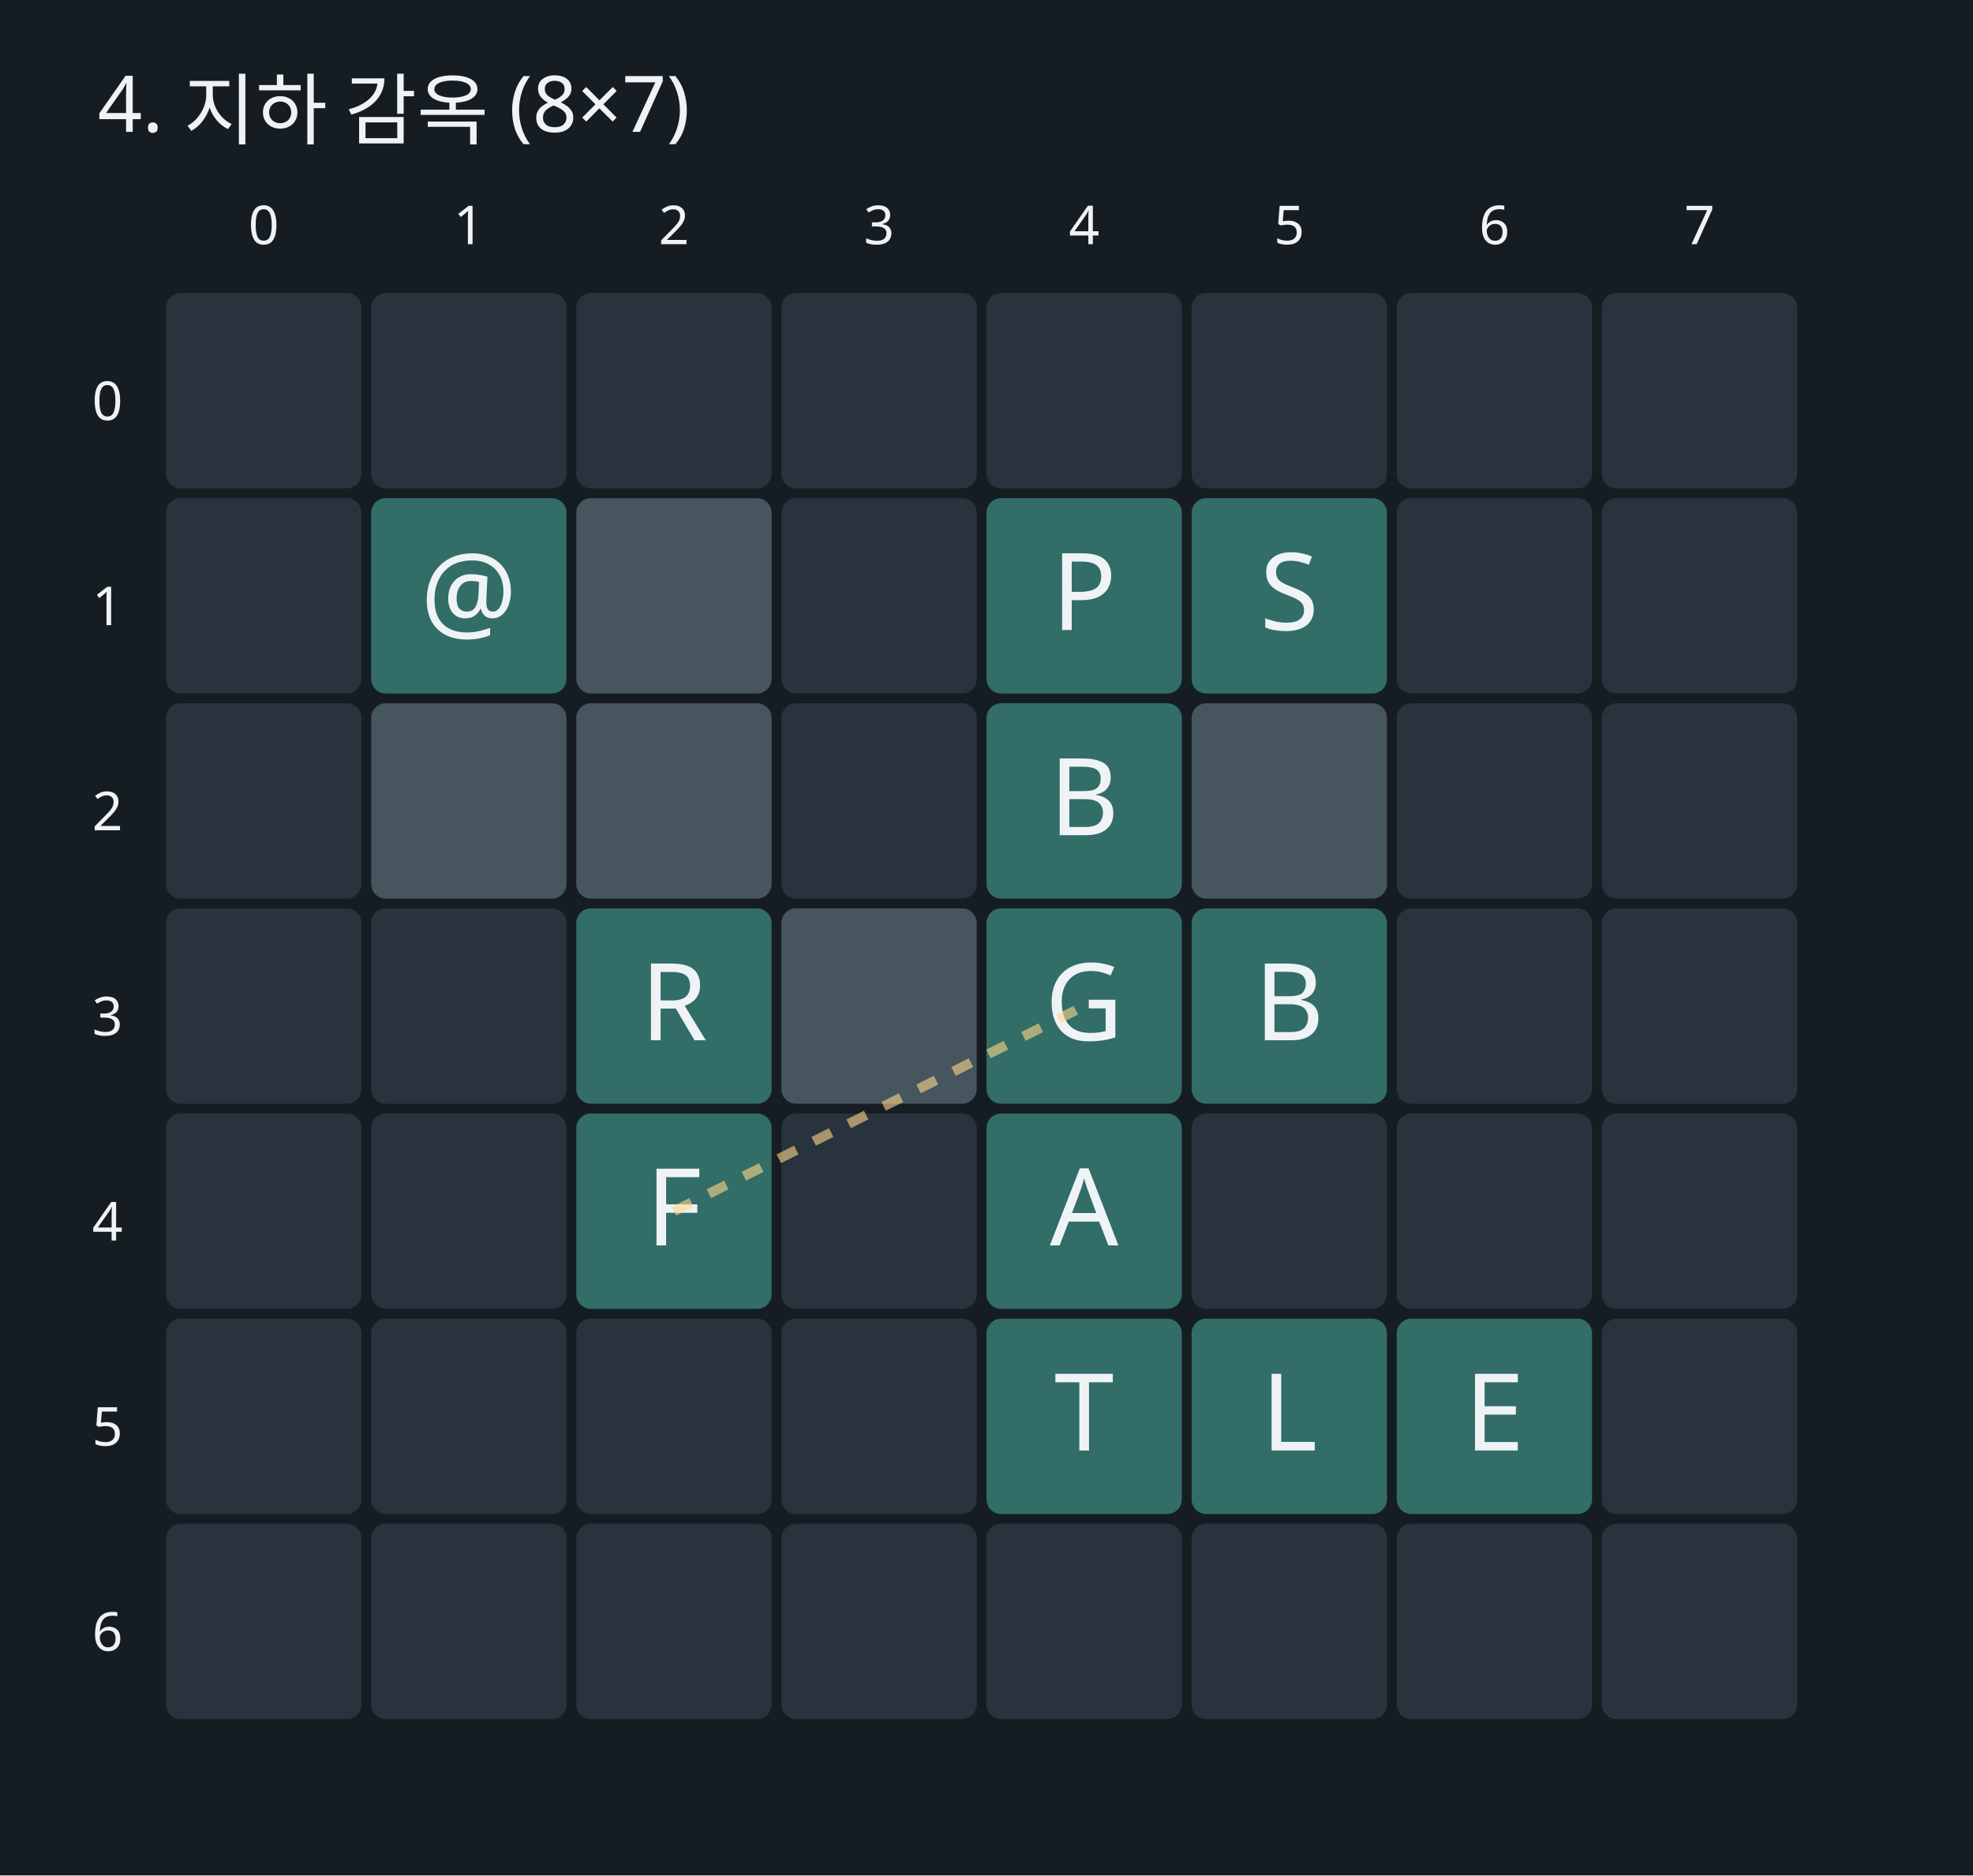
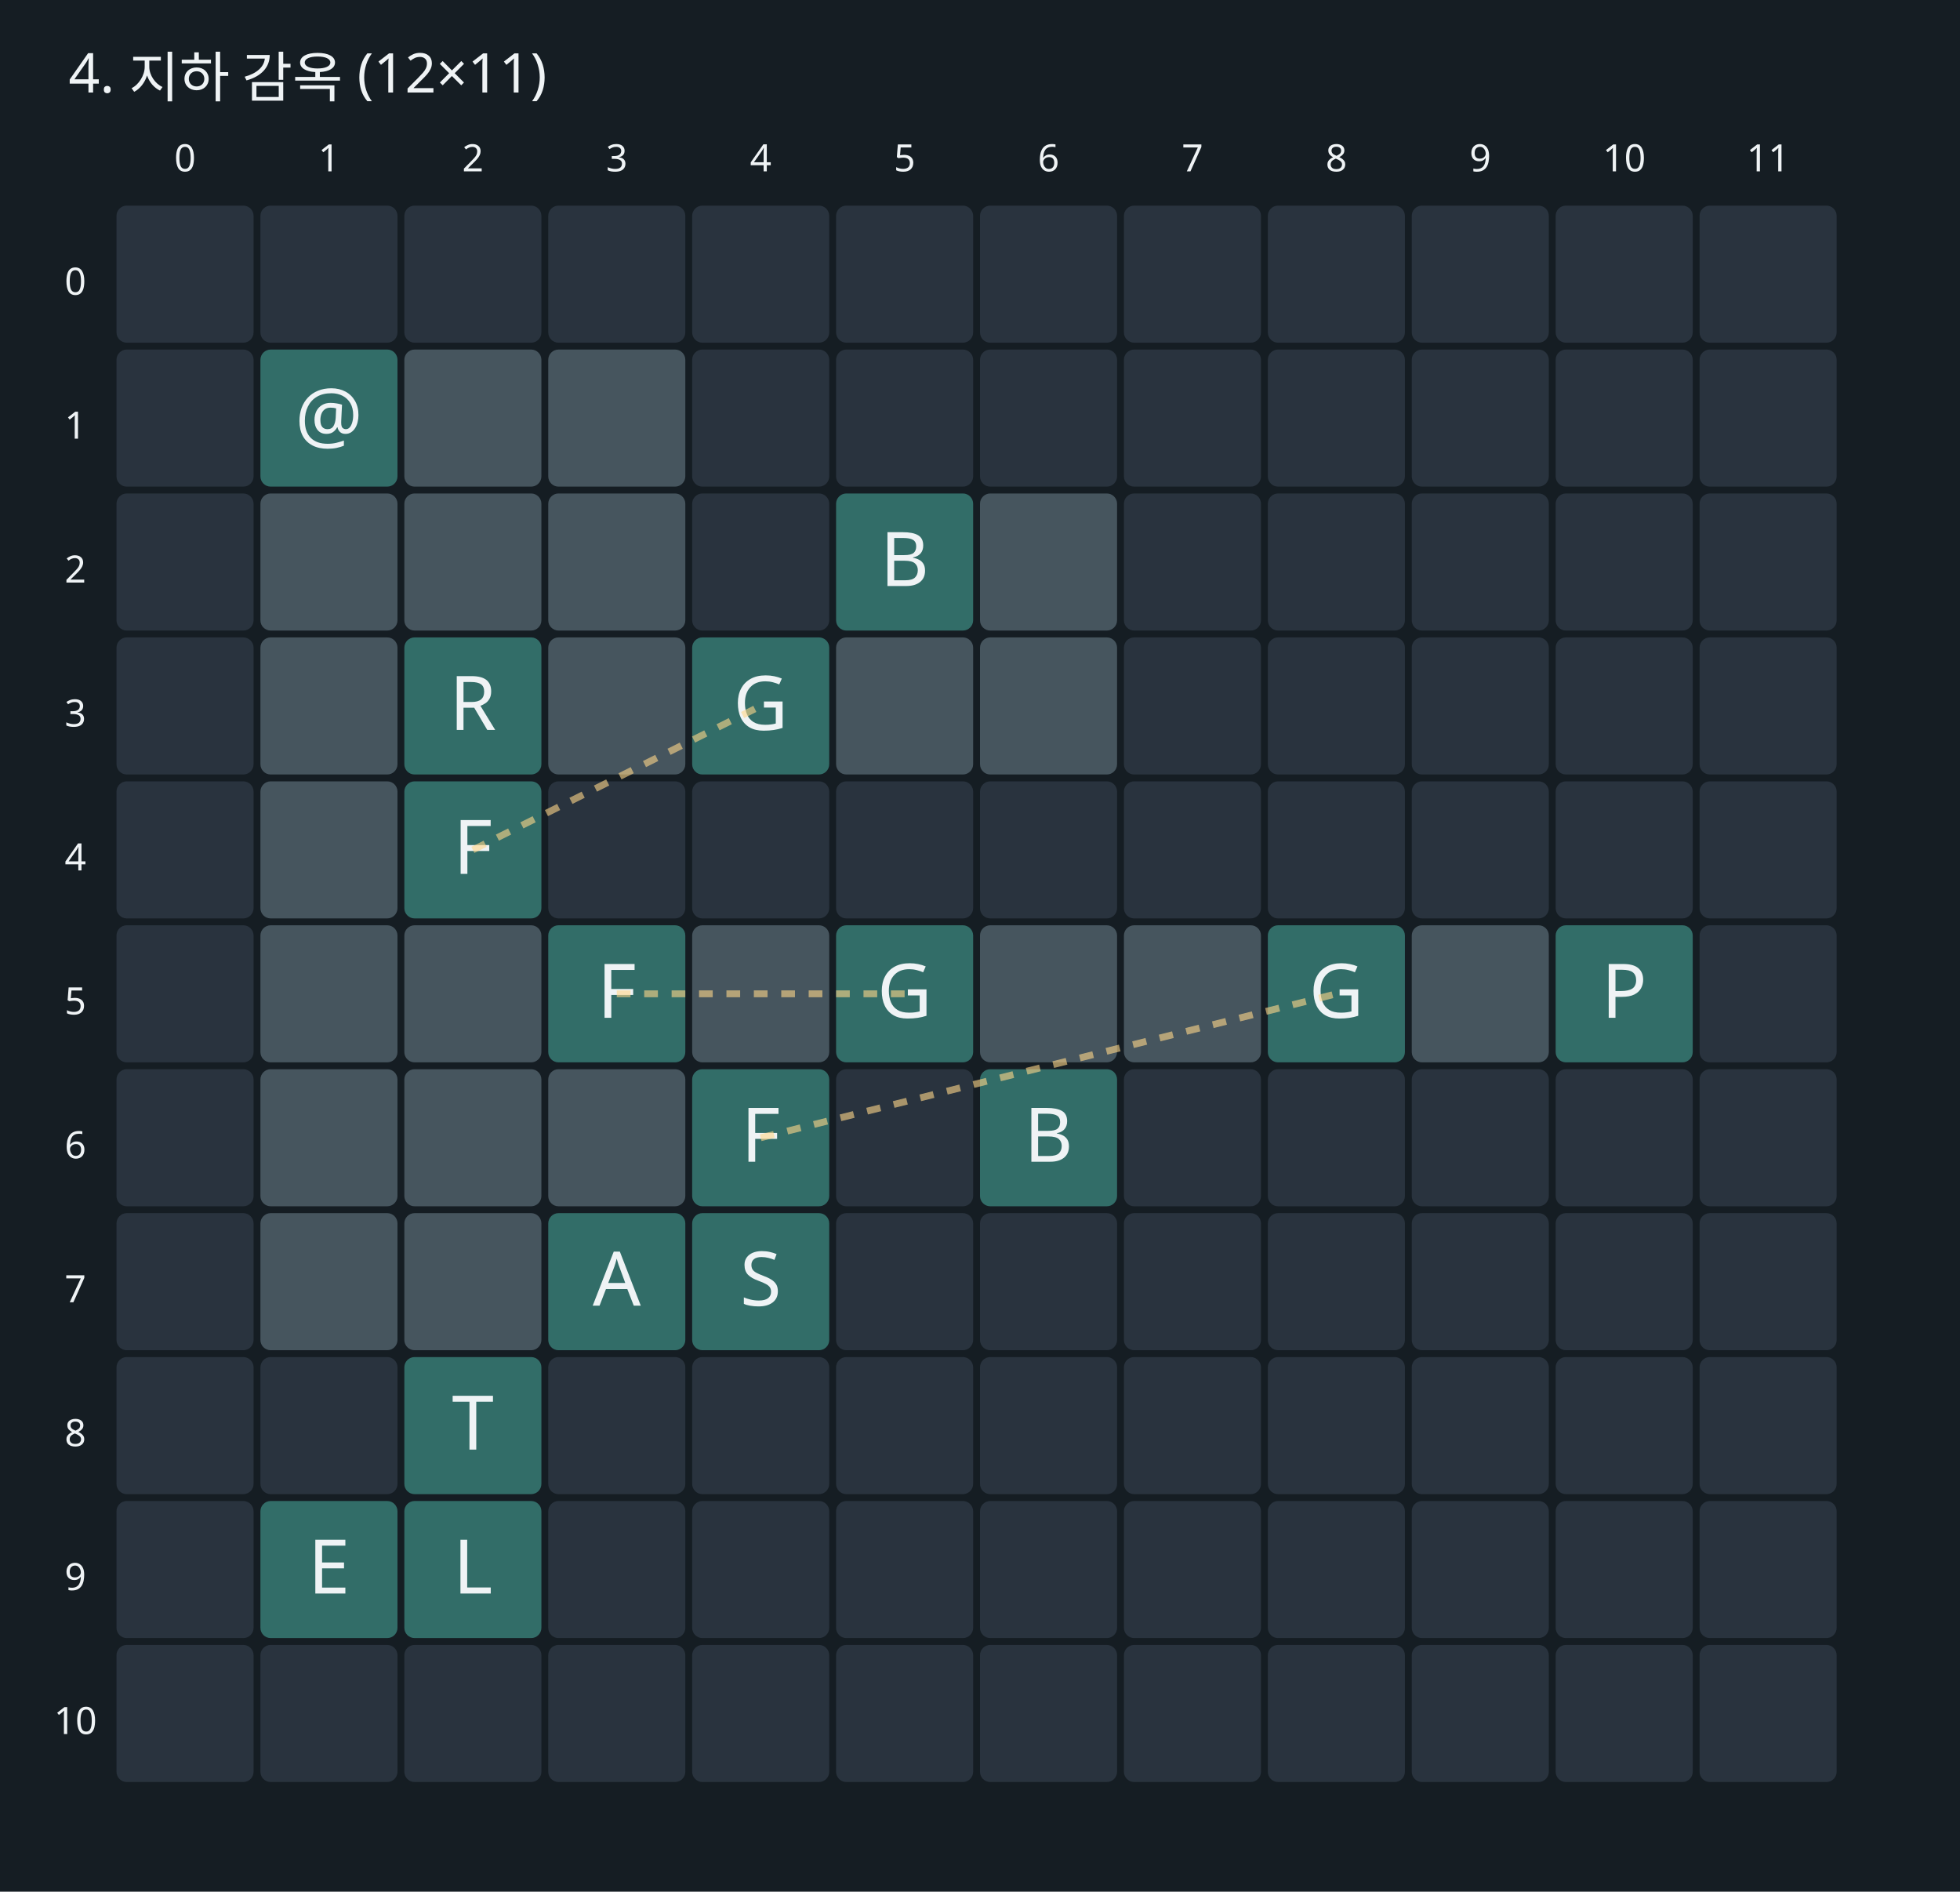
- <svg xmlns="http://www.w3.org/2000/svg" width="404" height="384" viewBox="0 0 404 384">
+ <svg xmlns="http://www.w3.org/2000/svg" width="572" height="552" viewBox="0 0 572 552">
  <rect width="100%" height="100%" fill="#151d23" />
  <g font-family="Malgun Gothic, sans-serif" fill="#eff3f5">
-     <text x="20" y="27" font-size="16">4. 지하 감옥 (8×7)</text>
+     <text x="20" y="27" font-size="16">4. 지하 감옥 (12×11)</text>
    <text x="54" y="50" text-anchor="middle" font-size="11">0</text>
    <text x="96" y="50" text-anchor="middle" font-size="11">1</text>
    <text x="138" y="50" text-anchor="middle" font-size="11">2</text>
    <text x="180" y="50" text-anchor="middle" font-size="11">3</text>
    <text x="222" y="50" text-anchor="middle" font-size="11">4</text>
    <text x="264" y="50" text-anchor="middle" font-size="11">5</text>
    <text x="306" y="50" text-anchor="middle" font-size="11">6</text>
    <text x="348" y="50" text-anchor="middle" font-size="11">7</text>
+     <text x="390" y="50" text-anchor="middle" font-size="11">8</text>
+     <text x="432" y="50" text-anchor="middle" font-size="11">9</text>
+     <text x="474" y="50" text-anchor="middle" font-size="11">10</text>
+     <text x="516" y="50" text-anchor="middle" font-size="11">11</text>
    <text x="22" y="86" text-anchor="middle" font-size="11">0</text>
    <rect x="34" y="60" width="40" height="40" rx="3" fill="#29333e" />
    <rect x="76" y="60" width="40" height="40" rx="3" fill="#29333e" />
    <rect x="118" y="60" width="40" height="40" rx="3" fill="#29333e" />
    <rect x="160" y="60" width="40" height="40" rx="3" fill="#29333e" />
    <rect x="202" y="60" width="40" height="40" rx="3" fill="#29333e" />
    <rect x="244" y="60" width="40" height="40" rx="3" fill="#29333e" />
    <rect x="286" y="60" width="40" height="40" rx="3" fill="#29333e" />
    <rect x="328" y="60" width="40" height="40" rx="3" fill="#29333e" />
+     <rect x="370" y="60" width="40" height="40" rx="3" fill="#29333e" />
+     <rect x="412" y="60" width="40" height="40" rx="3" fill="#29333e" />
+     <rect x="454" y="60" width="40" height="40" rx="3" fill="#29333e" />
+     <rect x="496" y="60" width="40" height="40" rx="3" fill="#29333e" />
    <text x="22" y="128" text-anchor="middle" font-size="11">1</text>
    <rect x="34" y="102" width="40" height="40" rx="3" fill="#29333e" />
    <rect x="76" y="102" width="40" height="40" rx="3" fill="#326d68" />
    <text x="96" y="129" text-anchor="middle" font-size="22">@</text>
    <rect x="118" y="102" width="40" height="40" rx="3" fill="#46555e" />
-     <rect x="160" y="102" width="40" height="40" rx="3" fill="#29333e" />
-     <rect x="202" y="102" width="40" height="40" rx="3" fill="#326d68" />
-     <text x="222" y="129" text-anchor="middle" font-size="22">P</text>
-     <rect x="244" y="102" width="40" height="40" rx="3" fill="#326d68" />
-     <text x="264" y="129" text-anchor="middle" font-size="22">S</text>
+     <rect x="160" y="102" width="40" height="40" rx="3" fill="#46555e" />
+     <rect x="202" y="102" width="40" height="40" rx="3" fill="#29333e" />
+     <rect x="244" y="102" width="40" height="40" rx="3" fill="#29333e" />
    <rect x="286" y="102" width="40" height="40" rx="3" fill="#29333e" />
    <rect x="328" y="102" width="40" height="40" rx="3" fill="#29333e" />
+     <rect x="370" y="102" width="40" height="40" rx="3" fill="#29333e" />
+     <rect x="412" y="102" width="40" height="40" rx="3" fill="#29333e" />
+     <rect x="454" y="102" width="40" height="40" rx="3" fill="#29333e" />
+     <rect x="496" y="102" width="40" height="40" rx="3" fill="#29333e" />
    <text x="22" y="170" text-anchor="middle" font-size="11">2</text>
    <rect x="34" y="144" width="40" height="40" rx="3" fill="#29333e" />
    <rect x="76" y="144" width="40" height="40" rx="3" fill="#46555e" />
    <rect x="118" y="144" width="40" height="40" rx="3" fill="#46555e" />
-     <rect x="160" y="144" width="40" height="40" rx="3" fill="#29333e" />
-     <rect x="202" y="144" width="40" height="40" rx="3" fill="#326d68" />
-     <text x="222" y="171" text-anchor="middle" font-size="22">B</text>
-     <rect x="244" y="144" width="40" height="40" rx="3" fill="#46555e" />
-     <rect x="286" y="144" width="40" height="40" rx="3" fill="#29333e" />
+     <rect x="160" y="144" width="40" height="40" rx="3" fill="#46555e" />
+     <rect x="202" y="144" width="40" height="40" rx="3" fill="#29333e" />
+     <rect x="244" y="144" width="40" height="40" rx="3" fill="#326d68" />
+     <text x="264" y="171" text-anchor="middle" font-size="22">B</text>
+     <rect x="286" y="144" width="40" height="40" rx="3" fill="#46555e" />
    <rect x="328" y="144" width="40" height="40" rx="3" fill="#29333e" />
+     <rect x="370" y="144" width="40" height="40" rx="3" fill="#29333e" />
+     <rect x="412" y="144" width="40" height="40" rx="3" fill="#29333e" />
+     <rect x="454" y="144" width="40" height="40" rx="3" fill="#29333e" />
+     <rect x="496" y="144" width="40" height="40" rx="3" fill="#29333e" />
    <text x="22" y="212" text-anchor="middle" font-size="11">3</text>
    <rect x="34" y="186" width="40" height="40" rx="3" fill="#29333e" />
-     <rect x="76" y="186" width="40" height="40" rx="3" fill="#29333e" />
+     <rect x="76" y="186" width="40" height="40" rx="3" fill="#46555e" />
    <rect x="118" y="186" width="40" height="40" rx="3" fill="#326d68" />
    <text x="138" y="213" text-anchor="middle" font-size="22">R</text>
    <rect x="160" y="186" width="40" height="40" rx="3" fill="#46555e" />
    <rect x="202" y="186" width="40" height="40" rx="3" fill="#326d68" />
    <text x="222" y="213" text-anchor="middle" font-size="22">G</text>
-     <rect x="244" y="186" width="40" height="40" rx="3" fill="#326d68" />
-     <text x="264" y="213" text-anchor="middle" font-size="22">B</text>
-     <rect x="286" y="186" width="40" height="40" rx="3" fill="#29333e" />
+     <rect x="244" y="186" width="40" height="40" rx="3" fill="#46555e" />
+     <rect x="286" y="186" width="40" height="40" rx="3" fill="#46555e" />
    <rect x="328" y="186" width="40" height="40" rx="3" fill="#29333e" />
+     <rect x="370" y="186" width="40" height="40" rx="3" fill="#29333e" />
+     <rect x="412" y="186" width="40" height="40" rx="3" fill="#29333e" />
+     <rect x="454" y="186" width="40" height="40" rx="3" fill="#29333e" />
+     <rect x="496" y="186" width="40" height="40" rx="3" fill="#29333e" />
    <text x="22" y="254" text-anchor="middle" font-size="11">4</text>
    <rect x="34" y="228" width="40" height="40" rx="3" fill="#29333e" />
-     <rect x="76" y="228" width="40" height="40" rx="3" fill="#29333e" />
+     <rect x="76" y="228" width="40" height="40" rx="3" fill="#46555e" />
    <rect x="118" y="228" width="40" height="40" rx="3" fill="#326d68" />
    <text x="138" y="255" text-anchor="middle" font-size="22">F</text>
    <rect x="160" y="228" width="40" height="40" rx="3" fill="#29333e" />
-     <rect x="202" y="228" width="40" height="40" rx="3" fill="#326d68" />
-     <text x="222" y="255" text-anchor="middle" font-size="22">A</text>
+     <rect x="202" y="228" width="40" height="40" rx="3" fill="#29333e" />
    <rect x="244" y="228" width="40" height="40" rx="3" fill="#29333e" />
    <rect x="286" y="228" width="40" height="40" rx="3" fill="#29333e" />
    <rect x="328" y="228" width="40" height="40" rx="3" fill="#29333e" />
+     <rect x="370" y="228" width="40" height="40" rx="3" fill="#29333e" />
+     <rect x="412" y="228" width="40" height="40" rx="3" fill="#29333e" />
+     <rect x="454" y="228" width="40" height="40" rx="3" fill="#29333e" />
+     <rect x="496" y="228" width="40" height="40" rx="3" fill="#29333e" />
    <text x="22" y="296" text-anchor="middle" font-size="11">5</text>
    <rect x="34" y="270" width="40" height="40" rx="3" fill="#29333e" />
-     <rect x="76" y="270" width="40" height="40" rx="3" fill="#29333e" />
-     <rect x="118" y="270" width="40" height="40" rx="3" fill="#29333e" />
-     <rect x="160" y="270" width="40" height="40" rx="3" fill="#29333e" />
-     <rect x="202" y="270" width="40" height="40" rx="3" fill="#326d68" />
-     <text x="222" y="297" text-anchor="middle" font-size="22">T</text>
+     <rect x="76" y="270" width="40" height="40" rx="3" fill="#46555e" />
+     <rect x="118" y="270" width="40" height="40" rx="3" fill="#46555e" />
+     <rect x="160" y="270" width="40" height="40" rx="3" fill="#326d68" />
+     <text x="180" y="297" text-anchor="middle" font-size="22">F</text>
+     <rect x="202" y="270" width="40" height="40" rx="3" fill="#46555e" />
    <rect x="244" y="270" width="40" height="40" rx="3" fill="#326d68" />
-     <text x="264" y="297" text-anchor="middle" font-size="22">L</text>
-     <rect x="286" y="270" width="40" height="40" rx="3" fill="#326d68" />
-     <text x="306" y="297" text-anchor="middle" font-size="22">E</text>
-     <rect x="328" y="270" width="40" height="40" rx="3" fill="#29333e" />
+     <text x="264" y="297" text-anchor="middle" font-size="22">G</text>
+     <rect x="286" y="270" width="40" height="40" rx="3" fill="#46555e" />
+     <rect x="328" y="270" width="40" height="40" rx="3" fill="#46555e" />
+     <rect x="370" y="270" width="40" height="40" rx="3" fill="#326d68" />
+     <text x="390" y="297" text-anchor="middle" font-size="22">G</text>
+     <rect x="412" y="270" width="40" height="40" rx="3" fill="#46555e" />
+     <rect x="454" y="270" width="40" height="40" rx="3" fill="#326d68" />
+     <text x="474" y="297" text-anchor="middle" font-size="22">P</text>
+     <rect x="496" y="270" width="40" height="40" rx="3" fill="#29333e" />
    <text x="22" y="338" text-anchor="middle" font-size="11">6</text>
    <rect x="34" y="312" width="40" height="40" rx="3" fill="#29333e" />
-     <rect x="76" y="312" width="40" height="40" rx="3" fill="#29333e" />
-     <rect x="118" y="312" width="40" height="40" rx="3" fill="#29333e" />
-     <rect x="160" y="312" width="40" height="40" rx="3" fill="#29333e" />
-     <rect x="202" y="312" width="40" height="40" rx="3" fill="#29333e" />
+     <rect x="76" y="312" width="40" height="40" rx="3" fill="#46555e" />
+     <rect x="118" y="312" width="40" height="40" rx="3" fill="#46555e" />
+     <rect x="160" y="312" width="40" height="40" rx="3" fill="#46555e" />
+     <rect x="202" y="312" width="40" height="40" rx="3" fill="#326d68" />
+     <text x="222" y="339" text-anchor="middle" font-size="22">F</text>
    <rect x="244" y="312" width="40" height="40" rx="3" fill="#29333e" />
-     <rect x="286" y="312" width="40" height="40" rx="3" fill="#29333e" />
+     <rect x="286" y="312" width="40" height="40" rx="3" fill="#326d68" />
+     <text x="306" y="339" text-anchor="middle" font-size="22">B</text>
    <rect x="328" y="312" width="40" height="40" rx="3" fill="#29333e" />
+     <rect x="370" y="312" width="40" height="40" rx="3" fill="#29333e" />
+     <rect x="412" y="312" width="40" height="40" rx="3" fill="#29333e" />
+     <rect x="454" y="312" width="40" height="40" rx="3" fill="#29333e" />
+     <rect x="496" y="312" width="40" height="40" rx="3" fill="#29333e" />
+     <text x="22" y="380" text-anchor="middle" font-size="11">7</text>
+     <rect x="34" y="354" width="40" height="40" rx="3" fill="#29333e" />
+     <rect x="76" y="354" width="40" height="40" rx="3" fill="#46555e" />
+     <rect x="118" y="354" width="40" height="40" rx="3" fill="#46555e" />
+     <rect x="160" y="354" width="40" height="40" rx="3" fill="#326d68" />
+     <text x="180" y="381" text-anchor="middle" font-size="22">A</text>
+     <rect x="202" y="354" width="40" height="40" rx="3" fill="#326d68" />
+     <text x="222" y="381" text-anchor="middle" font-size="22">S</text>
+     <rect x="244" y="354" width="40" height="40" rx="3" fill="#29333e" />
+     <rect x="286" y="354" width="40" height="40" rx="3" fill="#29333e" />
+     <rect x="328" y="354" width="40" height="40" rx="3" fill="#29333e" />
+     <rect x="370" y="354" width="40" height="40" rx="3" fill="#29333e" />
+     <rect x="412" y="354" width="40" height="40" rx="3" fill="#29333e" />
+     <rect x="454" y="354" width="40" height="40" rx="3" fill="#29333e" />
+     <rect x="496" y="354" width="40" height="40" rx="3" fill="#29333e" />
+     <text x="22" y="422" text-anchor="middle" font-size="11">8</text>
+     <rect x="34" y="396" width="40" height="40" rx="3" fill="#29333e" />
+     <rect x="76" y="396" width="40" height="40" rx="3" fill="#29333e" />
+     <rect x="118" y="396" width="40" height="40" rx="3" fill="#326d68" />
+     <text x="138" y="423" text-anchor="middle" font-size="22">T</text>
+     <rect x="160" y="396" width="40" height="40" rx="3" fill="#29333e" />
+     <rect x="202" y="396" width="40" height="40" rx="3" fill="#29333e" />
+     <rect x="244" y="396" width="40" height="40" rx="3" fill="#29333e" />
+     <rect x="286" y="396" width="40" height="40" rx="3" fill="#29333e" />
+     <rect x="328" y="396" width="40" height="40" rx="3" fill="#29333e" />
+     <rect x="370" y="396" width="40" height="40" rx="3" fill="#29333e" />
+     <rect x="412" y="396" width="40" height="40" rx="3" fill="#29333e" />
+     <rect x="454" y="396" width="40" height="40" rx="3" fill="#29333e" />
+     <rect x="496" y="396" width="40" height="40" rx="3" fill="#29333e" />
+     <text x="22" y="464" text-anchor="middle" font-size="11">9</text>
+     <rect x="34" y="438" width="40" height="40" rx="3" fill="#29333e" />
+     <rect x="76" y="438" width="40" height="40" rx="3" fill="#326d68" />
+     <text x="96" y="465" text-anchor="middle" font-size="22">E</text>
+     <rect x="118" y="438" width="40" height="40" rx="3" fill="#326d68" />
+     <text x="138" y="465" text-anchor="middle" font-size="22">L</text>
+     <rect x="160" y="438" width="40" height="40" rx="3" fill="#29333e" />
+     <rect x="202" y="438" width="40" height="40" rx="3" fill="#29333e" />
+     <rect x="244" y="438" width="40" height="40" rx="3" fill="#29333e" />
+     <rect x="286" y="438" width="40" height="40" rx="3" fill="#29333e" />
+     <rect x="328" y="438" width="40" height="40" rx="3" fill="#29333e" />
+     <rect x="370" y="438" width="40" height="40" rx="3" fill="#29333e" />
+     <rect x="412" y="438" width="40" height="40" rx="3" fill="#29333e" />
+     <rect x="454" y="438" width="40" height="40" rx="3" fill="#29333e" />
+     <rect x="496" y="438" width="40" height="40" rx="3" fill="#29333e" />
+     <text x="22" y="506" text-anchor="middle" font-size="11">10</text>
+     <rect x="34" y="480" width="40" height="40" rx="3" fill="#29333e" />
+     <rect x="76" y="480" width="40" height="40" rx="3" fill="#29333e" />
+     <rect x="118" y="480" width="40" height="40" rx="3" fill="#29333e" />
+     <rect x="160" y="480" width="40" height="40" rx="3" fill="#29333e" />
+     <rect x="202" y="480" width="40" height="40" rx="3" fill="#29333e" />
+     <rect x="244" y="480" width="40" height="40" rx="3" fill="#29333e" />
+     <rect x="286" y="480" width="40" height="40" rx="3" fill="#29333e" />
+     <rect x="328" y="480" width="40" height="40" rx="3" fill="#29333e" />
+     <rect x="370" y="480" width="40" height="40" rx="3" fill="#29333e" />
+     <rect x="412" y="480" width="40" height="40" rx="3" fill="#29333e" />
+     <rect x="454" y="480" width="40" height="40" rx="3" fill="#29333e" />
+     <rect x="496" y="480" width="40" height="40" rx="3" fill="#29333e" />
    <path d="M138,248 L222,206" stroke="#ffd789" stroke-width="2" stroke-dasharray="4 4" opacity=".6" />
+     <path d="M180,290 L264,290" stroke="#ffd789" stroke-width="2" stroke-dasharray="4 4" opacity=".6" />
+     <path d="M222,332 L390,290" stroke="#ffd789" stroke-width="2" stroke-dasharray="4 4" opacity=".6" />
  </g>
</svg>
